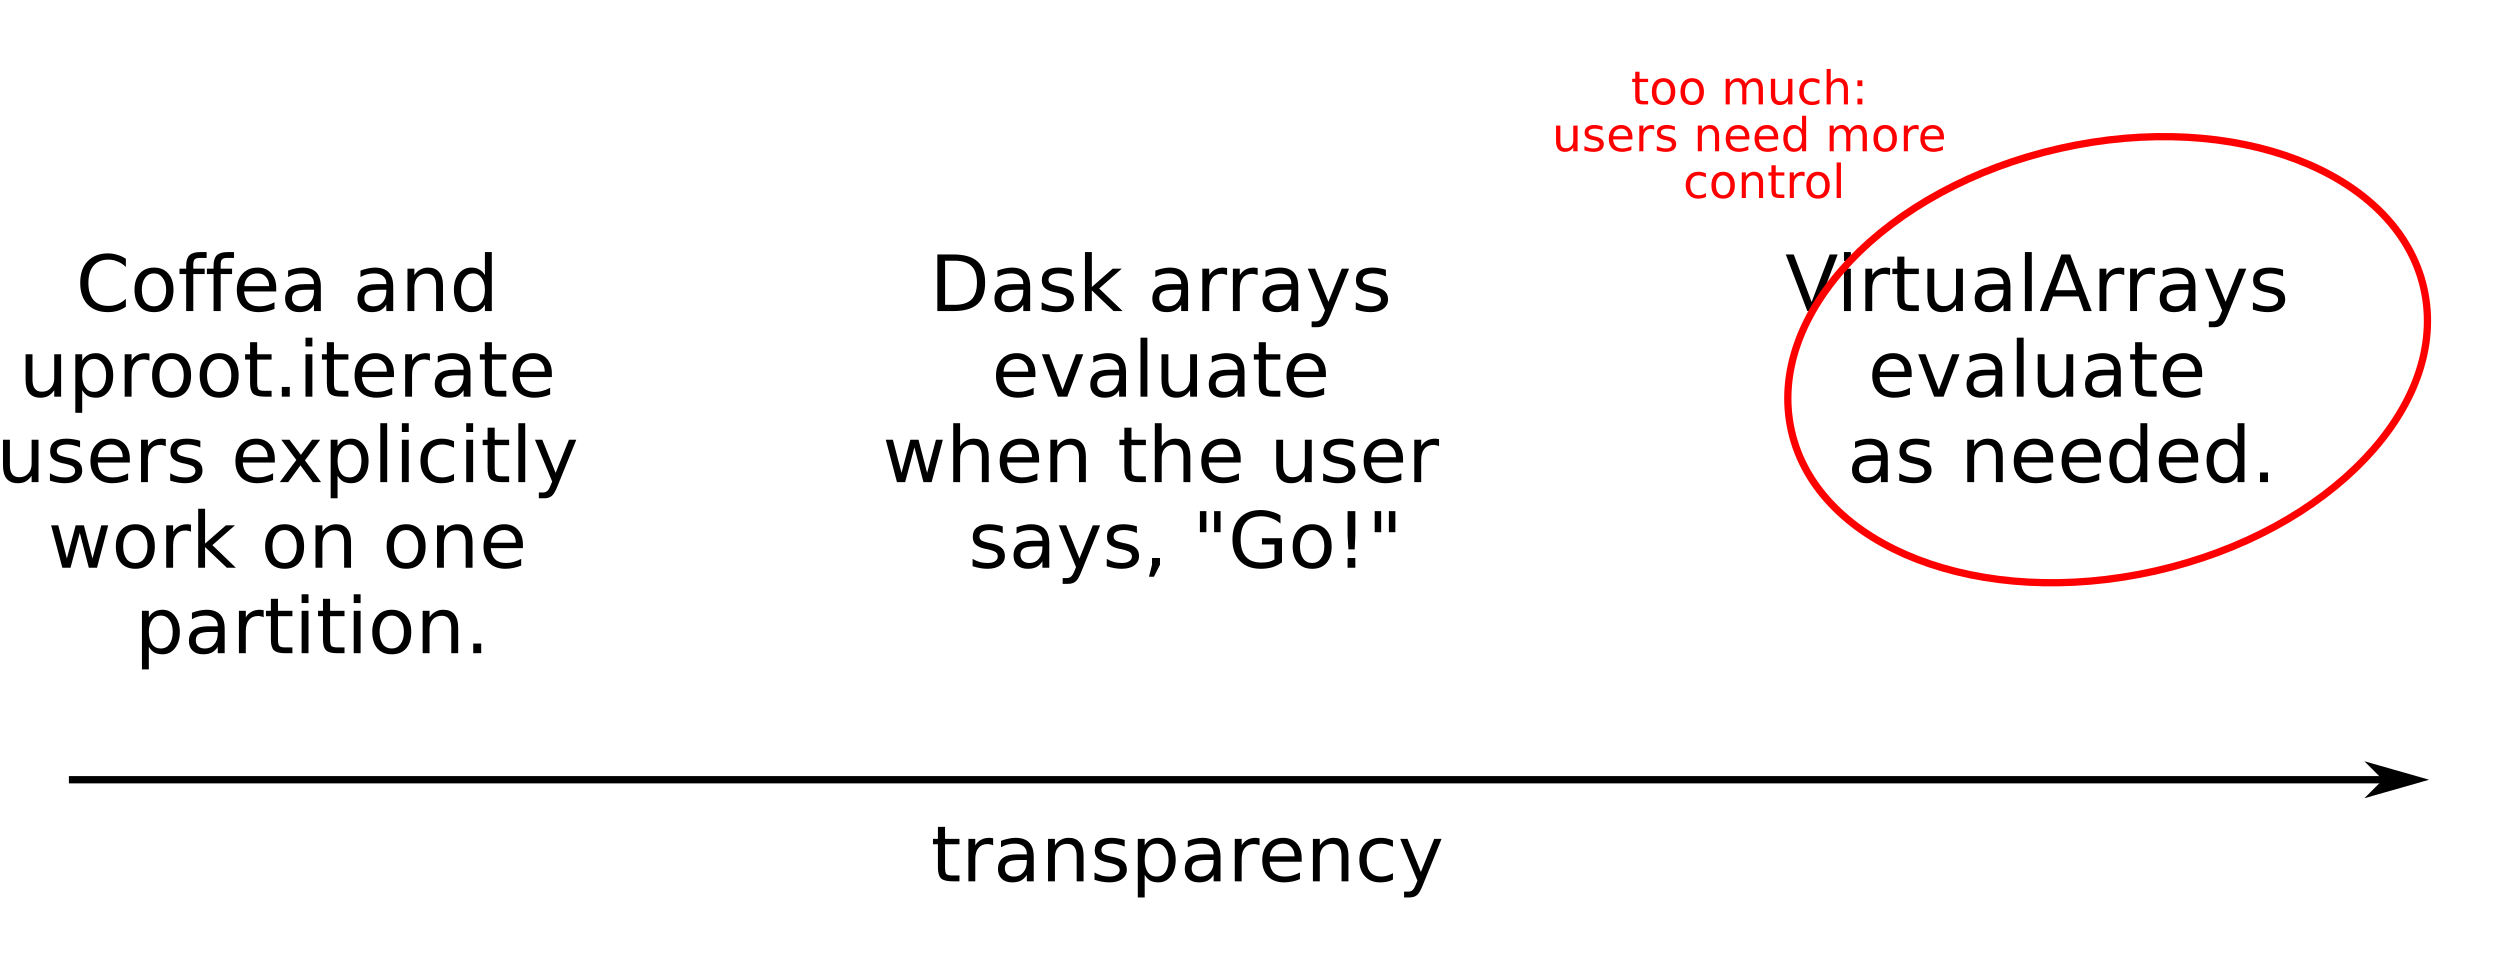
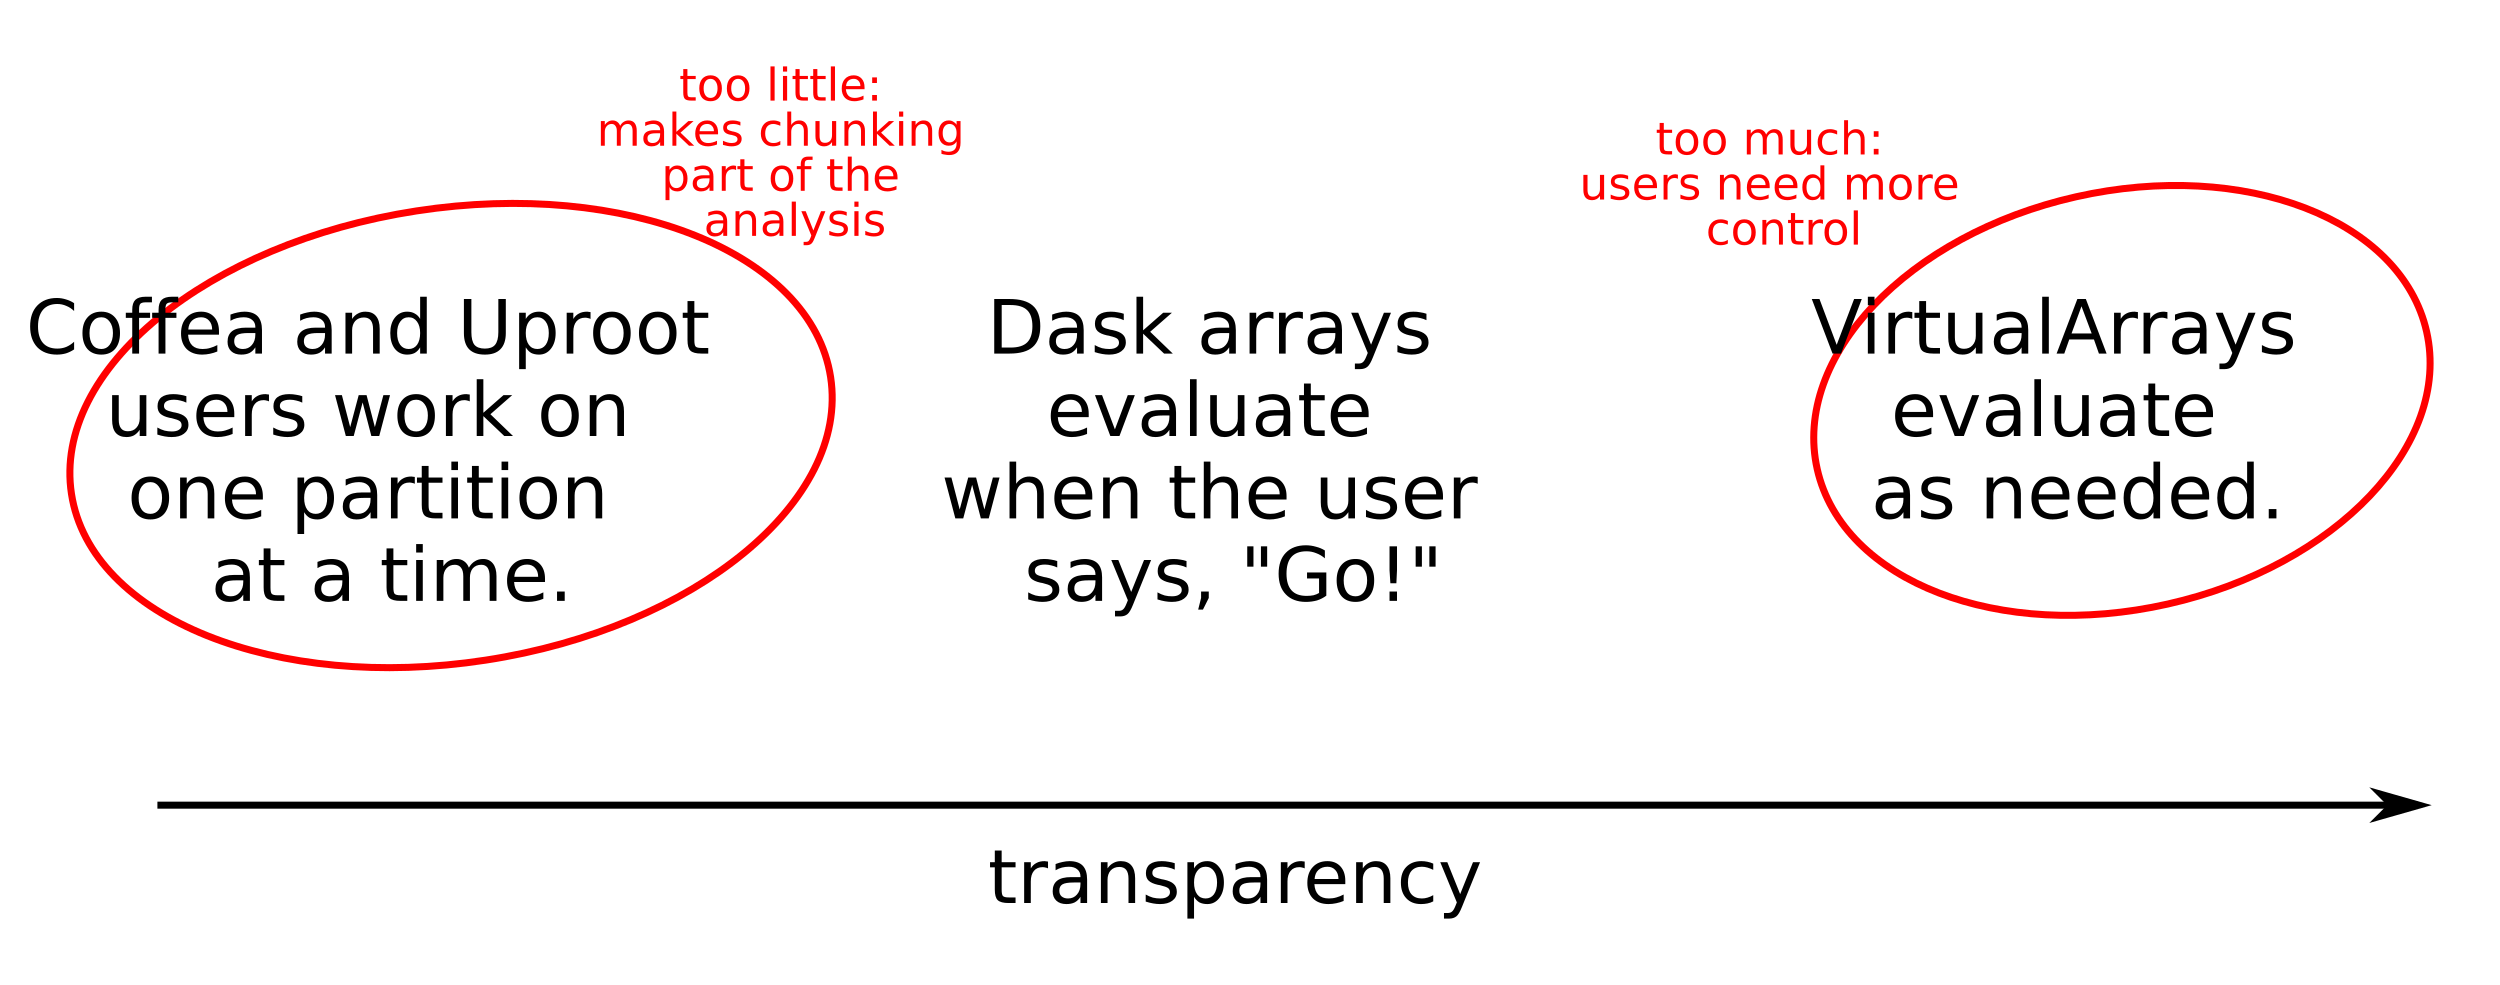
- <svg xmlns="http://www.w3.org/2000/svg" width="181.465mm" height="70.143mm" viewBox="0 0 181.465 70.143" version="1.1" id="svg8">
+ <svg xmlns="http://www.w3.org/2000/svg" width="188.323mm" height="74.197mm" viewBox="0 0 188.323 74.197" version="1.1" id="svg8">
  <defs id="defs2">
    <marker orient="auto" refY="0" refX="0" id="Arrow1Mend" style="overflow:visible">
      <path id="path880" d="M 0,0 5,-5 -12.5,0 5,5 Z" style="fill:#000000;fill-opacity:1;fill-rule:evenodd;stroke:#000000;stroke-width:1pt;stroke-opacity:1" transform="matrix(-0.4,0,0,-0.4,-4,0)" />
    </marker>
  </defs>
-   <g id="layer1" transform="translate(-72.26315,-144.0181)">
+   <g id="layer1" transform="translate(-65.4058,-139.9636)">
+     <ellipse style="opacity:1;vector-effect:none;fill:none;fill-opacity:1;fill-rule:evenodd;stroke:#ff0000;stroke-width:0.529;stroke-linecap:butt;stroke-linejoin:miter;stroke-miterlimit:4;stroke-dasharray:none;stroke-dashoffset:0;stroke-opacity:1" id="path861" cx="182.32" cy="215.498" rx="23.529" ry="15.723" transform="rotate(-12.70428)" />
+     <ellipse transform="rotate(-8.745408)" ry="17.119" rx="28.929" cy="185.874" cx="71.958" id="ellipse877" style="opacity:1;vector-effect:none;fill:none;fill-opacity:1;fill-rule:evenodd;stroke:#ff0000;stroke-width:0.529;stroke-linecap:butt;stroke-linejoin:miter;stroke-miterlimit:4;stroke-dasharray:none;stroke-dashoffset:0;stroke-opacity:1" />
    <text xml:space="preserve" style="font-style:normal;font-variant:normal;font-weight:normal;font-stretch:normal;font-size:5.644px;line-height:1.1;font-family:'DejaVu Sans';-inkscape-font-specification:'DejaVu Sans';text-align:center;letter-spacing:0px;word-spacing:0px;text-anchor:middle;fill:#000000;fill-opacity:1;stroke:none;stroke-width:0.265" x="226.408" y="166.598" id="text817">
      <tspan id="tspan815" x="226.408" y="166.598" style="line-height:1.1;stroke-width:0.265">VirtualArrays</tspan>
      <tspan x="226.408" y="172.807" style="line-height:1.1;stroke-width:0.265" id="tspan819">evaluate</tspan>
      <tspan x="226.408" y="179.016" style="line-height:1.1;stroke-width:0.265" id="tspan821">as needed.</tspan>
    </text>
    <text id="text829" y="166.598" x="162.805" style="font-style:normal;font-variant:normal;font-weight:normal;font-stretch:normal;font-size:5.644px;line-height:1.1;font-family:'DejaVu Sans';-inkscape-font-specification:'DejaVu Sans';text-align:center;letter-spacing:0px;word-spacing:0px;text-anchor:middle;fill:#000000;fill-opacity:1;stroke:none;stroke-width:0.265" xml:space="preserve">
      <tspan id="tspan827" style="line-height:1.1;stroke-width:0.265" y="166.598" x="162.805">Dask arrays</tspan>
      <tspan style="line-height:1.1;stroke-width:0.265" y="172.807" x="162.805" id="tspan836">evaluate</tspan>
      <tspan style="line-height:1.1;stroke-width:0.265" y="179.016" x="162.805" id="tspan838">when the user</tspan>
      <tspan style="line-height:1.1;stroke-width:0.265" y="185.225" x="162.805" id="tspan840">says, "Go!"</tspan>
    </text>
    <text xml:space="preserve" style="font-style:normal;font-variant:normal;font-weight:normal;font-stretch:normal;font-size:5.644px;line-height:1.1;font-family:'DejaVu Sans';-inkscape-font-specification:'DejaVu Sans';text-align:center;letter-spacing:0px;word-spacing:0px;text-anchor:middle;fill:#000000;fill-opacity:1;stroke:none;stroke-width:0.265" x="99.408" y="166.598" id="text850">
-       <tspan x="99.408" y="166.598" style="line-height:1.1;stroke-width:0.265" id="tspan861">Coffea and</tspan>
-       <tspan x="99.408" y="172.807" style="line-height:1.1;stroke-width:0.265" id="tspan872">uproot.iterate</tspan>
-       <tspan x="99.408" y="179.016" style="line-height:1.1;stroke-width:0.265" id="tspan865">users explicitly</tspan>
-       <tspan x="99.408" y="185.225" style="line-height:1.1;stroke-width:0.265" id="tspan878">work on one</tspan>
-       <tspan x="99.408" y="191.434" style="line-height:1.1;stroke-width:0.265" id="tspan867">partition.</tspan>
+       <tspan x="99.408" y="166.598" style="line-height:1.1;stroke-width:0.265" id="tspan872">Coffea and Uproot</tspan>
+       <tspan x="99.408" y="172.807" style="line-height:1.1;stroke-width:0.265" id="tspan866">users work on</tspan>
+       <tspan x="99.408" y="179.016" style="line-height:1.1;stroke-width:0.265" id="tspan858">one partition</tspan>
+       <tspan x="99.408" y="185.225" style="line-height:1.1;stroke-width:0.265" id="tspan875">at a time.</tspan>
    </text>
    <path style="opacity:1;vector-effect:none;fill:none;fill-opacity:1;stroke:#000000;stroke-width:0.529;stroke-linecap:butt;stroke-linejoin:miter;stroke-miterlimit:4;stroke-dasharray:none;stroke-dashoffset:0;stroke-opacity:1;marker-end:url(#Arrow1Mend)" d="M 77.263,200.616 H 247.541" id="path869" />
    <text xml:space="preserve" style="font-style:normal;font-variant:normal;font-weight:normal;font-stretch:normal;font-size:5.644px;line-height:1;font-family:'DejaVu Sans';-inkscape-font-specification:'DejaVu Sans';text-align:center;letter-spacing:0px;word-spacing:0px;text-anchor:middle;fill:#000000;fill-opacity:1;stroke:none;stroke-width:0.265" x="162.932" y="207.987" id="text1155">
      <tspan id="tspan1153" x="162.932" y="207.987" style="stroke-width:0.265">transparency</tspan>
    </text>
-     <ellipse style="opacity:1;vector-effect:none;fill:none;fill-opacity:1;fill-rule:evenodd;stroke:#ff0000;stroke-width:0.529;stroke-linecap:butt;stroke-linejoin:miter;stroke-miterlimit:4;stroke-dasharray:none;stroke-dashoffset:0;stroke-opacity:1" id="path861" cx="182.32" cy="215.498" rx="23.529" ry="15.723" transform="rotate(-12.70428)" />
-     <text xml:space="preserve" style="font-style:normal;font-variant:normal;font-weight:normal;font-stretch:normal;font-size:3.396px;line-height:1;font-family:'DejaVu Sans';-inkscape-font-specification:'DejaVu Sans';text-align:center;letter-spacing:0px;word-spacing:0px;text-anchor:middle;fill:#ff0000;fill-opacity:1;stroke:none;stroke-width:0.159" x="203.021" y="151.598" id="text865">
-       <tspan id="tspan863" x="203.021" y="151.598" style="fill:#ff0000;stroke-width:0.159">too much:</tspan>
-       <tspan x="203.021" y="154.995" style="fill:#ff0000;stroke-width:0.159" id="tspan868">users need more</tspan>
-       <tspan x="203.021" y="158.391" style="fill:#ff0000;stroke-width:0.159" id="tspan870">control</tspan>
+     <text xml:space="preserve" style="font-style:normal;font-variant:normal;font-weight:normal;font-stretch:normal;font-size:3.396px;line-height:1;font-family:'DejaVu Sans';-inkscape-font-specification:'DejaVu Sans';text-align:center;letter-spacing:0px;word-spacing:0px;text-anchor:middle;fill:#ff0000;fill-opacity:1;stroke:none;stroke-width:0.159" x="202.492" y="151.598" id="text865">
+       <tspan id="tspan863" x="202.492" y="151.598" style="fill:#ff0000;stroke-width:0.159">too much:</tspan>
+       <tspan x="202.492" y="154.995" style="fill:#ff0000;stroke-width:0.159" id="tspan868">users need more</tspan>
+       <tspan x="202.492" y="158.391" style="fill:#ff0000;stroke-width:0.159" id="tspan870">control</tspan>
+     </text>
+     <text id="text885" y="147.544" x="127.993" style="font-style:normal;font-variant:normal;font-weight:normal;font-stretch:normal;font-size:3.396px;line-height:1;font-family:'DejaVu Sans';-inkscape-font-specification:'DejaVu Sans';text-align:center;letter-spacing:0px;word-spacing:0px;text-anchor:middle;fill:#ff0000;fill-opacity:1;stroke:none;stroke-width:0.159" xml:space="preserve">
+       <tspan style="fill:#ff0000;stroke-width:0.159" y="147.544" x="127.993" id="tspan879">too little:</tspan>
+       <tspan id="tspan883" style="fill:#ff0000;stroke-width:0.159" y="150.94" x="127.993">makes chunking</tspan>
+       <tspan style="fill:#ff0000;stroke-width:0.159" y="154.336" x="127.993" id="tspan891">part of the</tspan>
+       <tspan style="fill:#ff0000;stroke-width:0.159" y="157.732" x="127.993" id="tspan895">analysis</tspan>
    </text>
  </g>
</svg>
